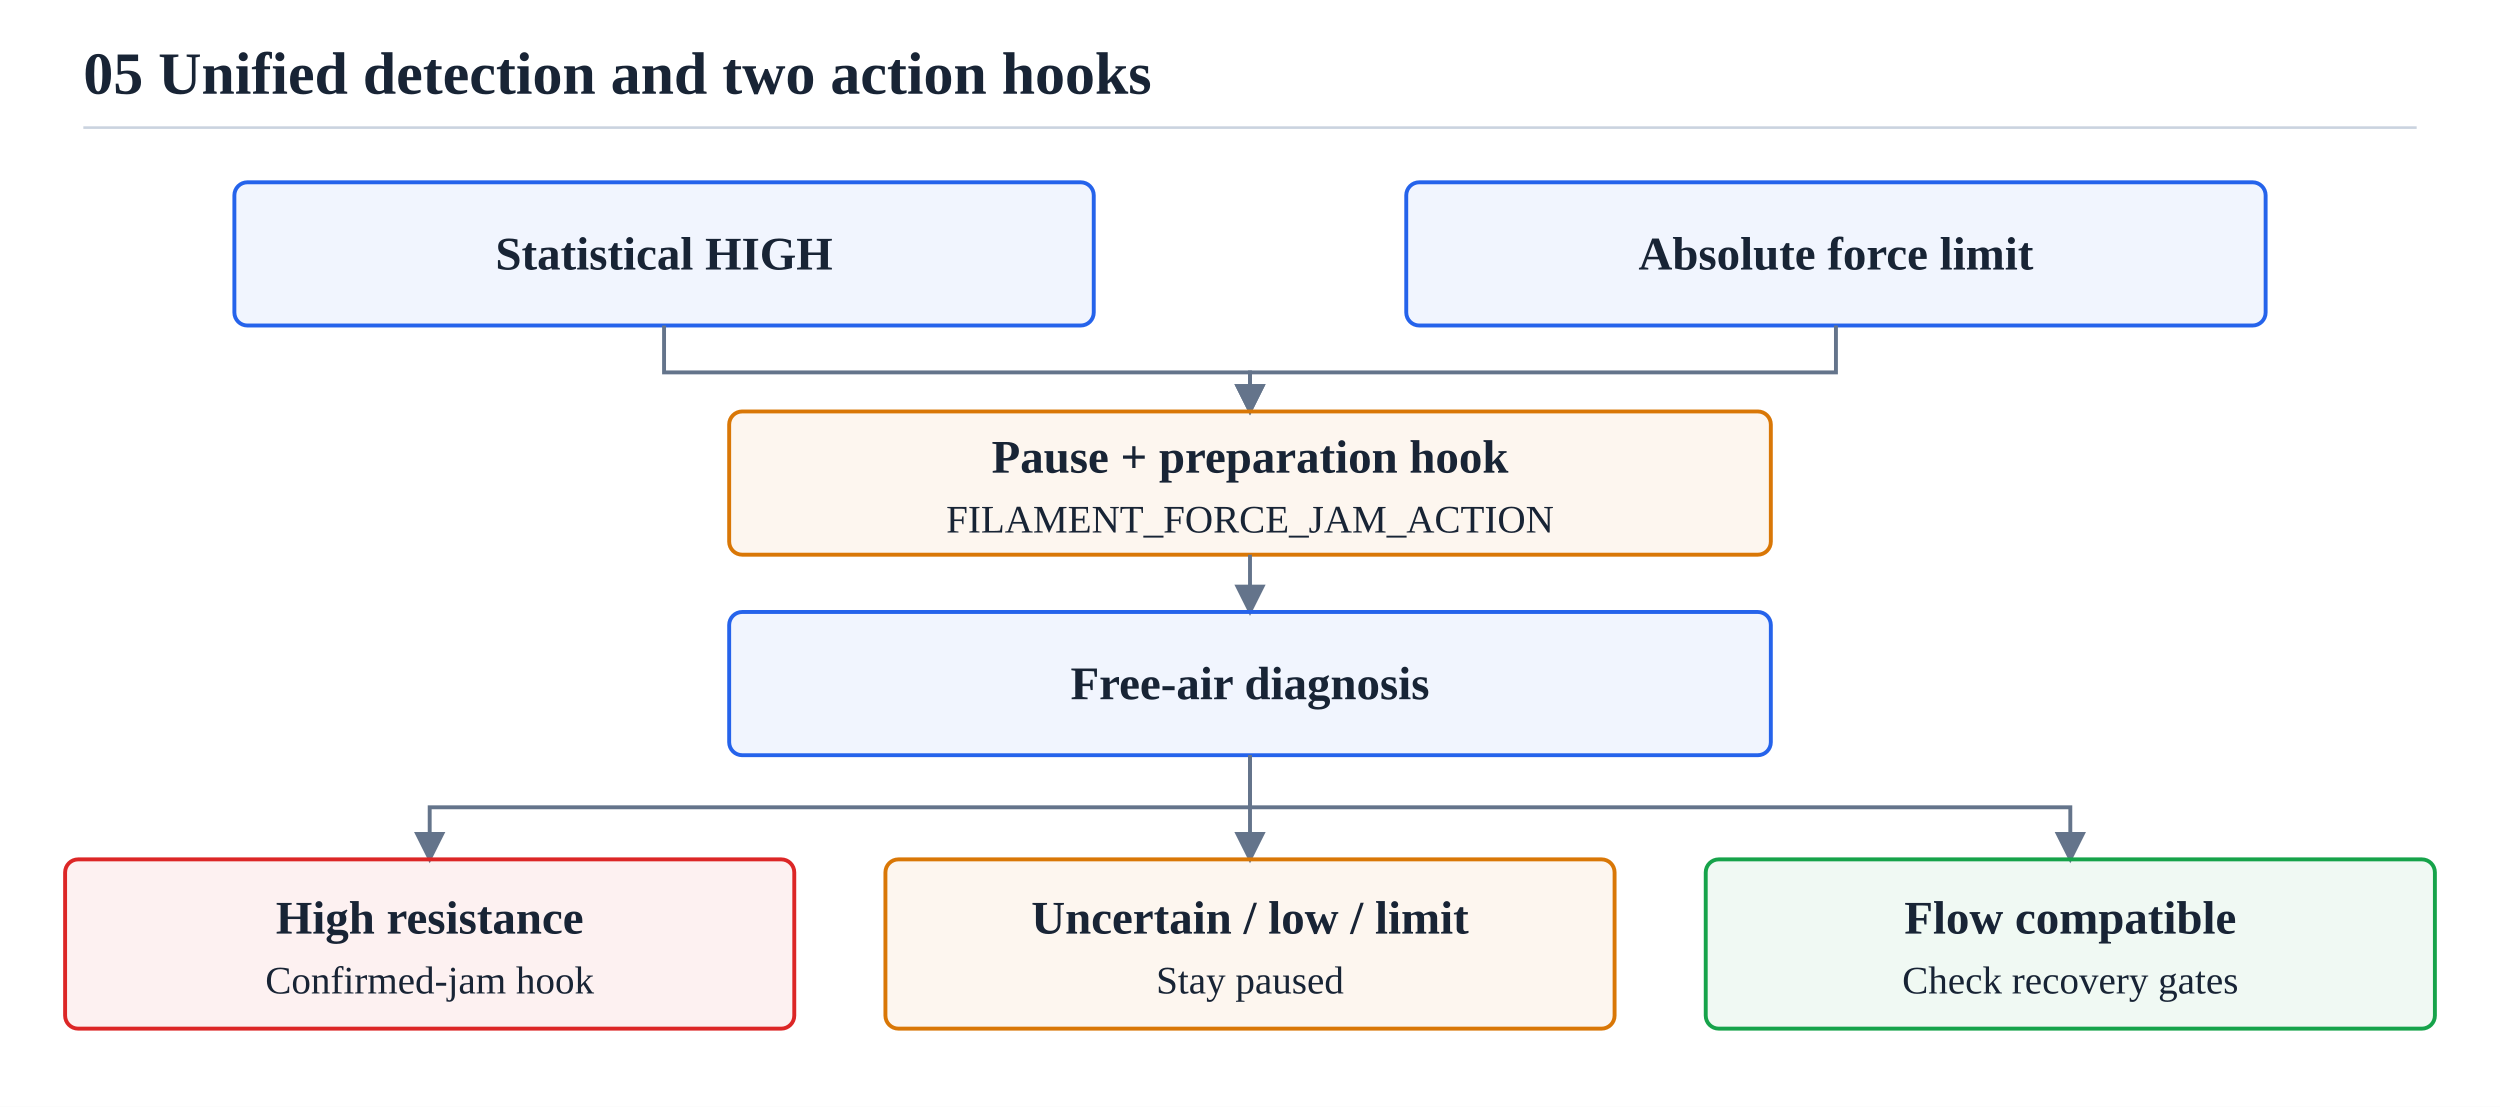
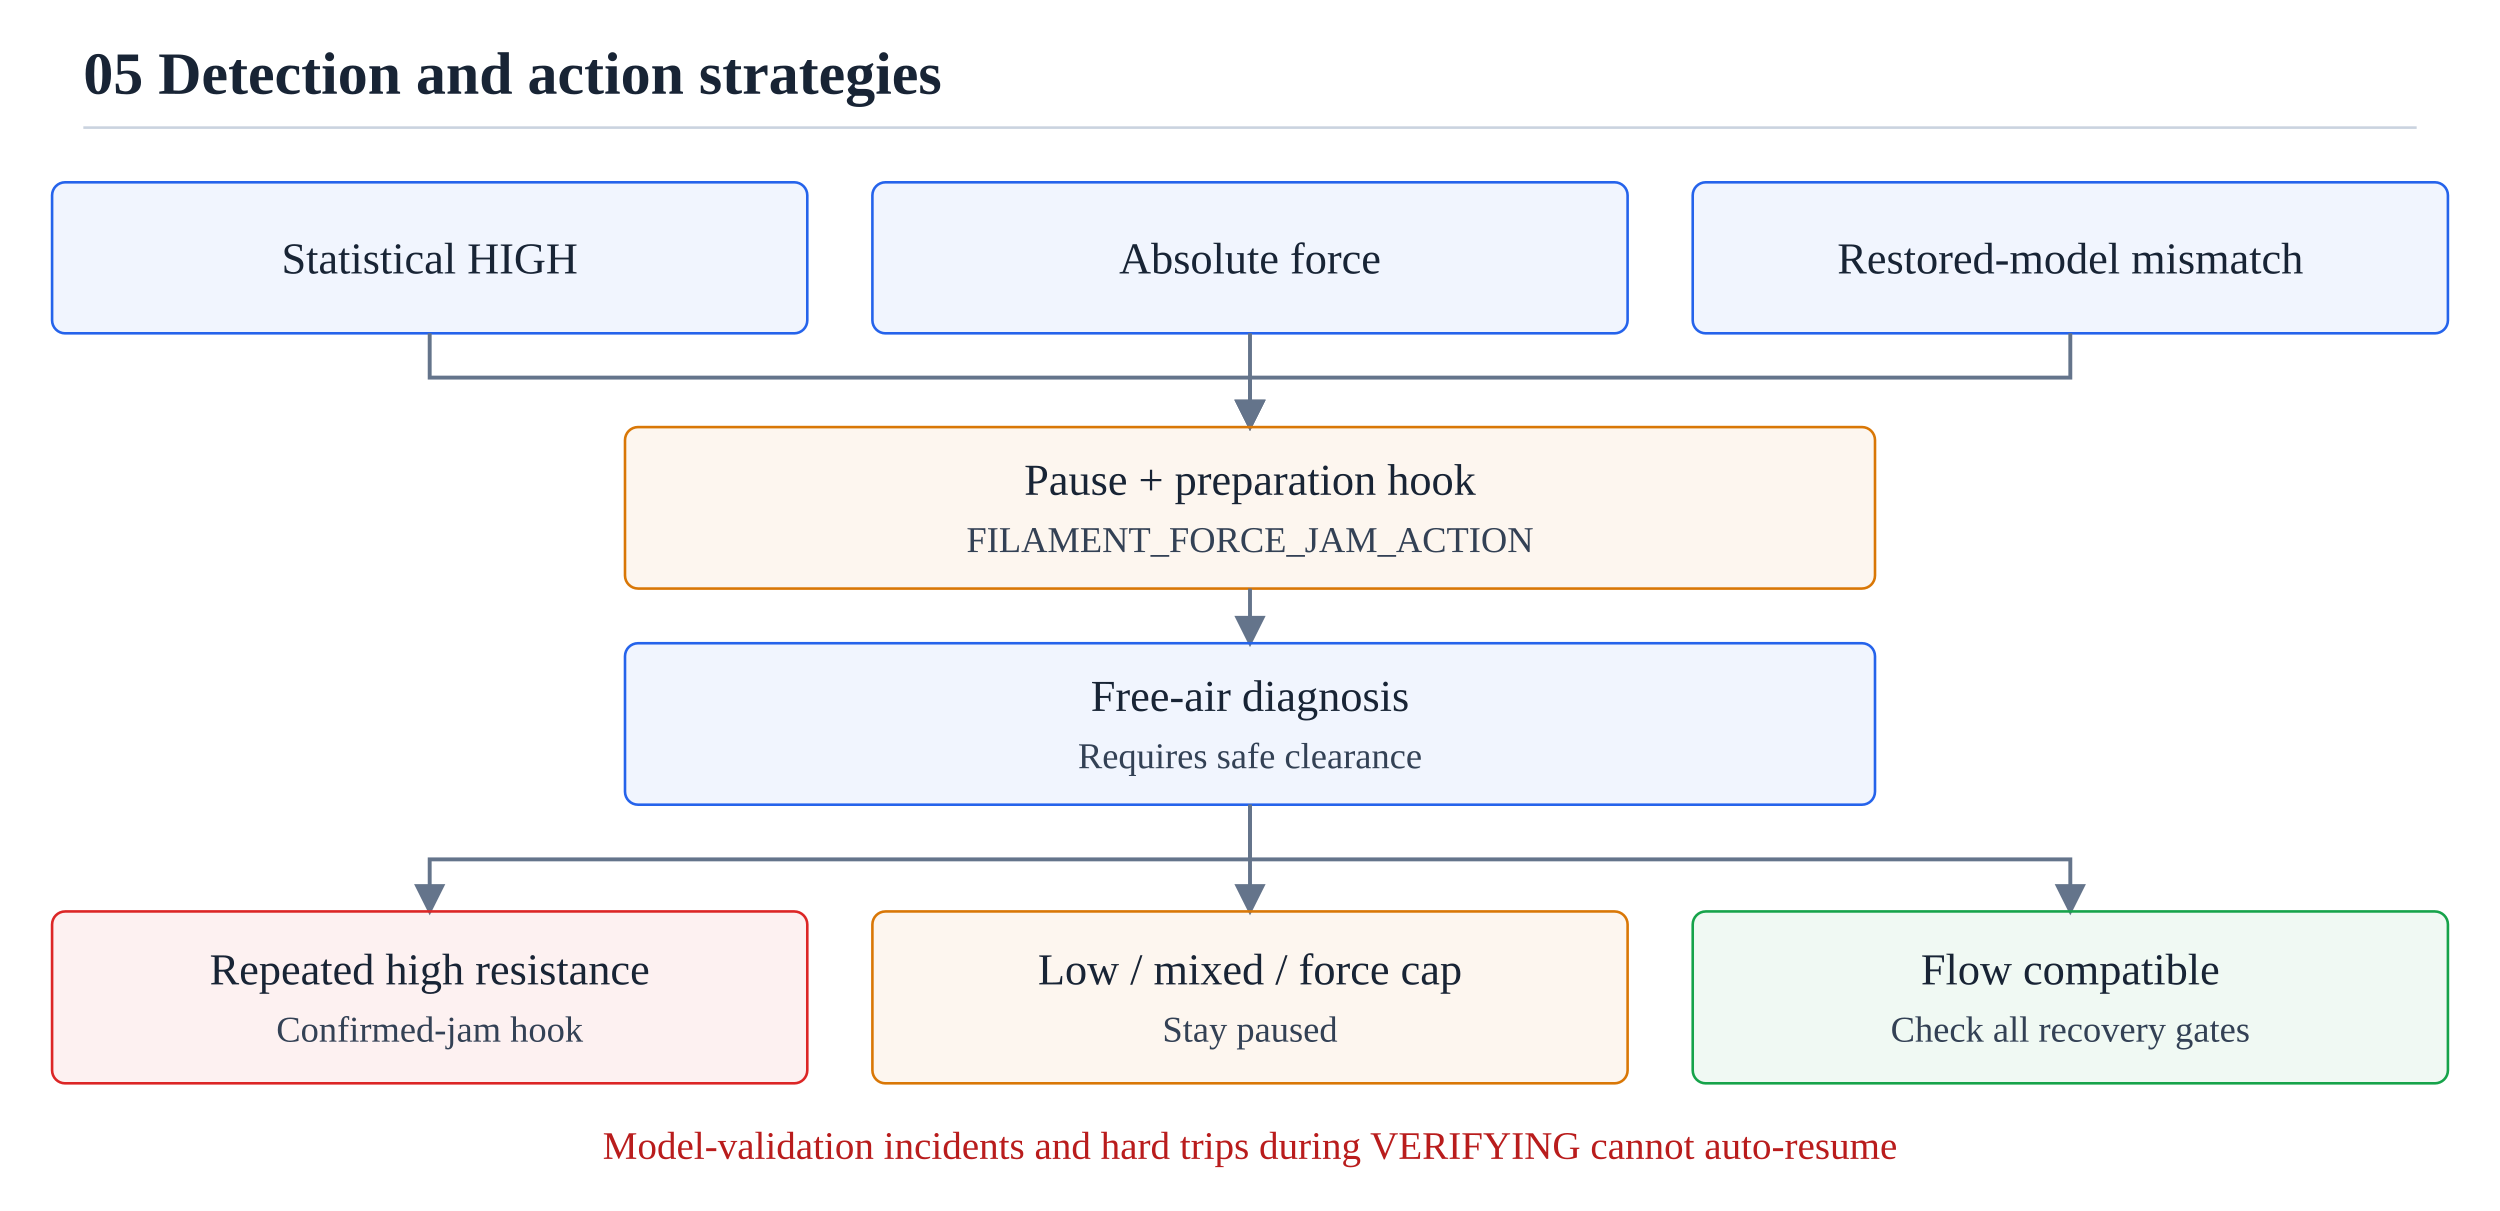
- <svg xmlns="http://www.w3.org/2000/svg" viewBox="0 0 960 425" role="img" aria-label="05  Unified detection and two action hooks">
+ <svg xmlns="http://www.w3.org/2000/svg" viewBox="0 0 960 465" role="img" aria-label="05  Detection and action strategies">
  <defs>
    <marker id="a" markerWidth="8" markerHeight="8" refX="7" refY="4" orient="auto">
      <path d="M0 0L8 4L0 8Z" fill="#64748b" />
    </marker>
  </defs>
-   <rect width="960" height="425" fill="#fff" />
-   <g font-family="Times New Roman, SimSun, Noto Serif CJK SC, serif" fill="#182435">
-     <text x="32" y="36" font-size="23" font-weight="bold">05  Unified detection and two action hooks</text>
+   <rect width="960" height="465" fill="#fff" />
+   <g font-family="Times New Roman, SimSun, Noto Serif CJK SC, serif">
+     <text x="32" y="36" font-size="23" font-weight="bold" fill="#182435">05  Detection and action strategies</text>
    <path d="M32 49H928" stroke="#cad3df" />
-     <rect x="90" y="70" width="330" height="55" rx="5" stroke="#2563eb" stroke-width="1.5" fill="#2563eb" fill-opacity=".065" />
-     <text x="255" y="103.5" text-anchor="middle" font-size="18" font-weight="bold">Statistical HIGH</text>
-     <rect x="540" y="70" width="330" height="55" rx="5" stroke="#2563eb" stroke-width="1.5" fill="#2563eb" fill-opacity=".065" />
-     <text x="705" y="103.5" text-anchor="middle" font-size="18" font-weight="bold">Absolute force limit</text>
-     <path d="M255 125V143H480V158" fill="none" stroke="#64748b" stroke-width="1.5" marker-end="url(#a)" />
-     <path d="M705 125V143H480V158" fill="none" stroke="#64748b" stroke-width="1.5" marker-end="url(#a)" />
-     <rect x="280" y="158" width="400" height="55" rx="5" stroke="#d97706" stroke-width="1.5" fill="#d97706" fill-opacity=".065" />
-     <text x="480" y="181.5" text-anchor="middle" font-size="18" font-weight="bold">Pause + preparation hook</text>
-     <text x="480" y="204.5" text-anchor="middle" font-size="15">FILAMENT_FORCE_JAM_ACTION</text>
-     <path d="M480 213V235" fill="none" stroke="#64748b" stroke-width="1.5" marker-end="url(#a)" />
-     <rect x="280" y="235" width="400" height="55" rx="5" stroke="#2563eb" stroke-width="1.5" fill="#2563eb" fill-opacity=".065" />
-     <text x="480" y="268.5" text-anchor="middle" font-size="18" font-weight="bold">Free-air diagnosis</text>
-     <path d="M480 290V310H165V330" fill="none" stroke="#64748b" stroke-width="1.5" marker-end="url(#a)" />
-     <path d="M480 290V330" fill="none" stroke="#64748b" stroke-width="1.5" marker-end="url(#a)" />
-     <path d="M480 310H795V330" fill="none" stroke="#64748b" stroke-width="1.5" marker-end="url(#a)" />
-     <rect x="25" y="330" width="280" height="65" rx="5" stroke="#dc2626" stroke-width="1.5" fill="#dc2626" fill-opacity=".065" />
-     <text x="165" y="358.5" text-anchor="middle" font-size="18" font-weight="bold">High resistance</text>
-     <text x="165" y="381.5" text-anchor="middle" font-size="15">Confirmed-jam hook</text>
-     <rect x="340" y="330" width="280" height="65" rx="5" stroke="#d97706" stroke-width="1.5" fill="#d97706" fill-opacity=".065" />
-     <text x="480" y="358.5" text-anchor="middle" font-size="18" font-weight="bold">Uncertain / low / limit</text>
-     <text x="480" y="381.5" text-anchor="middle" font-size="15">Stay paused</text>
-     <rect x="655" y="330" width="280" height="65" rx="5" stroke="#16a34a" stroke-width="1.5" fill="#16a34a" fill-opacity=".065" />
-     <text x="795" y="358.5" text-anchor="middle" font-size="18" font-weight="bold">Flow compatible</text>
-     <text x="795" y="381.5" text-anchor="middle" font-size="15">Check recovery gates</text>
+     <rect x="20" y="70" width="290" height="58" rx="5" stroke="#2563eb" fill="#2563eb" fill-opacity=".065" />
+     <text x="165" y="105" text-anchor="middle" font-size="17" fill="#182435">Statistical HIGH</text>
+     <rect x="335" y="70" width="290" height="58" rx="5" stroke="#2563eb" fill="#2563eb" fill-opacity=".065" />
+     <text x="480" y="105" text-anchor="middle" font-size="17" fill="#182435">Absolute force</text>
+     <rect x="650" y="70" width="290" height="58" rx="5" stroke="#2563eb" fill="#2563eb" fill-opacity=".065" />
+     <text x="795" y="105" text-anchor="middle" font-size="17" fill="#182435">Restored-model mismatch</text>
+     <path d="M165 128V145H480V164" fill="none" stroke="#64748b" stroke-width="1.5" marker-end="url(#a)" />
+     <path d="M480 128V164" fill="none" stroke="#64748b" stroke-width="1.5" marker-end="url(#a)" />
+     <path d="M795 128V145H480V164" fill="none" stroke="#64748b" stroke-width="1.5" marker-end="url(#a)" />
+     <rect x="240" y="164" width="480" height="62" rx="5" stroke="#d97706" fill="#d97706" fill-opacity=".065" />
+     <text x="480" y="190" text-anchor="middle" font-size="17" fill="#182435">Pause + preparation hook</text>
+     <text x="480" y="212" text-anchor="middle" font-size="14" fill="#334155">FILAMENT_FORCE_JAM_ACTION</text>
+     <path d="M480 226V247" fill="none" stroke="#64748b" stroke-width="1.5" marker-end="url(#a)" />
+     <rect x="240" y="247" width="480" height="62" rx="5" stroke="#2563eb" fill="#2563eb" fill-opacity=".065" />
+     <text x="480" y="273" text-anchor="middle" font-size="17" fill="#182435">Free-air diagnosis</text>
+     <text x="480" y="295" text-anchor="middle" font-size="14" fill="#334155">Requires safe clearance</text>
+     <path d="M480 309V330H165V350" fill="none" stroke="#64748b" stroke-width="1.5" marker-end="url(#a)" />
+     <path d="M480 309V350" fill="none" stroke="#64748b" stroke-width="1.5" marker-end="url(#a)" />
+     <path d="M480 330H795V350" fill="none" stroke="#64748b" stroke-width="1.5" marker-end="url(#a)" />
+     <rect x="20" y="350" width="290" height="66" rx="5" stroke="#dc2626" fill="#dc2626" fill-opacity=".065" />
+     <text x="165" y="378" text-anchor="middle" font-size="17" fill="#182435">Repeated high resistance</text>
+     <text x="165" y="400" text-anchor="middle" font-size="14" fill="#334155">Confirmed-jam hook</text>
+     <rect x="335" y="350" width="290" height="66" rx="5" stroke="#d97706" fill="#d97706" fill-opacity=".065" />
+     <text x="480" y="378" text-anchor="middle" font-size="17" fill="#182435">Low / mixed / force cap</text>
+     <text x="480" y="400" text-anchor="middle" font-size="14" fill="#334155">Stay paused</text>
+     <rect x="650" y="350" width="290" height="66" rx="5" stroke="#16a34a" fill="#16a34a" fill-opacity=".065" />
+     <text x="795" y="378" text-anchor="middle" font-size="17" fill="#182435">Flow compatible</text>
+     <text x="795" y="400" text-anchor="middle" font-size="14" fill="#334155">Check all recovery gates</text>
+     <text x="480" y="445" text-anchor="middle" font-size="15" fill="#b91c1c">Model-validation incidents and hard trips during VERIFYING cannot auto-resume</text>
  </g>
</svg>
